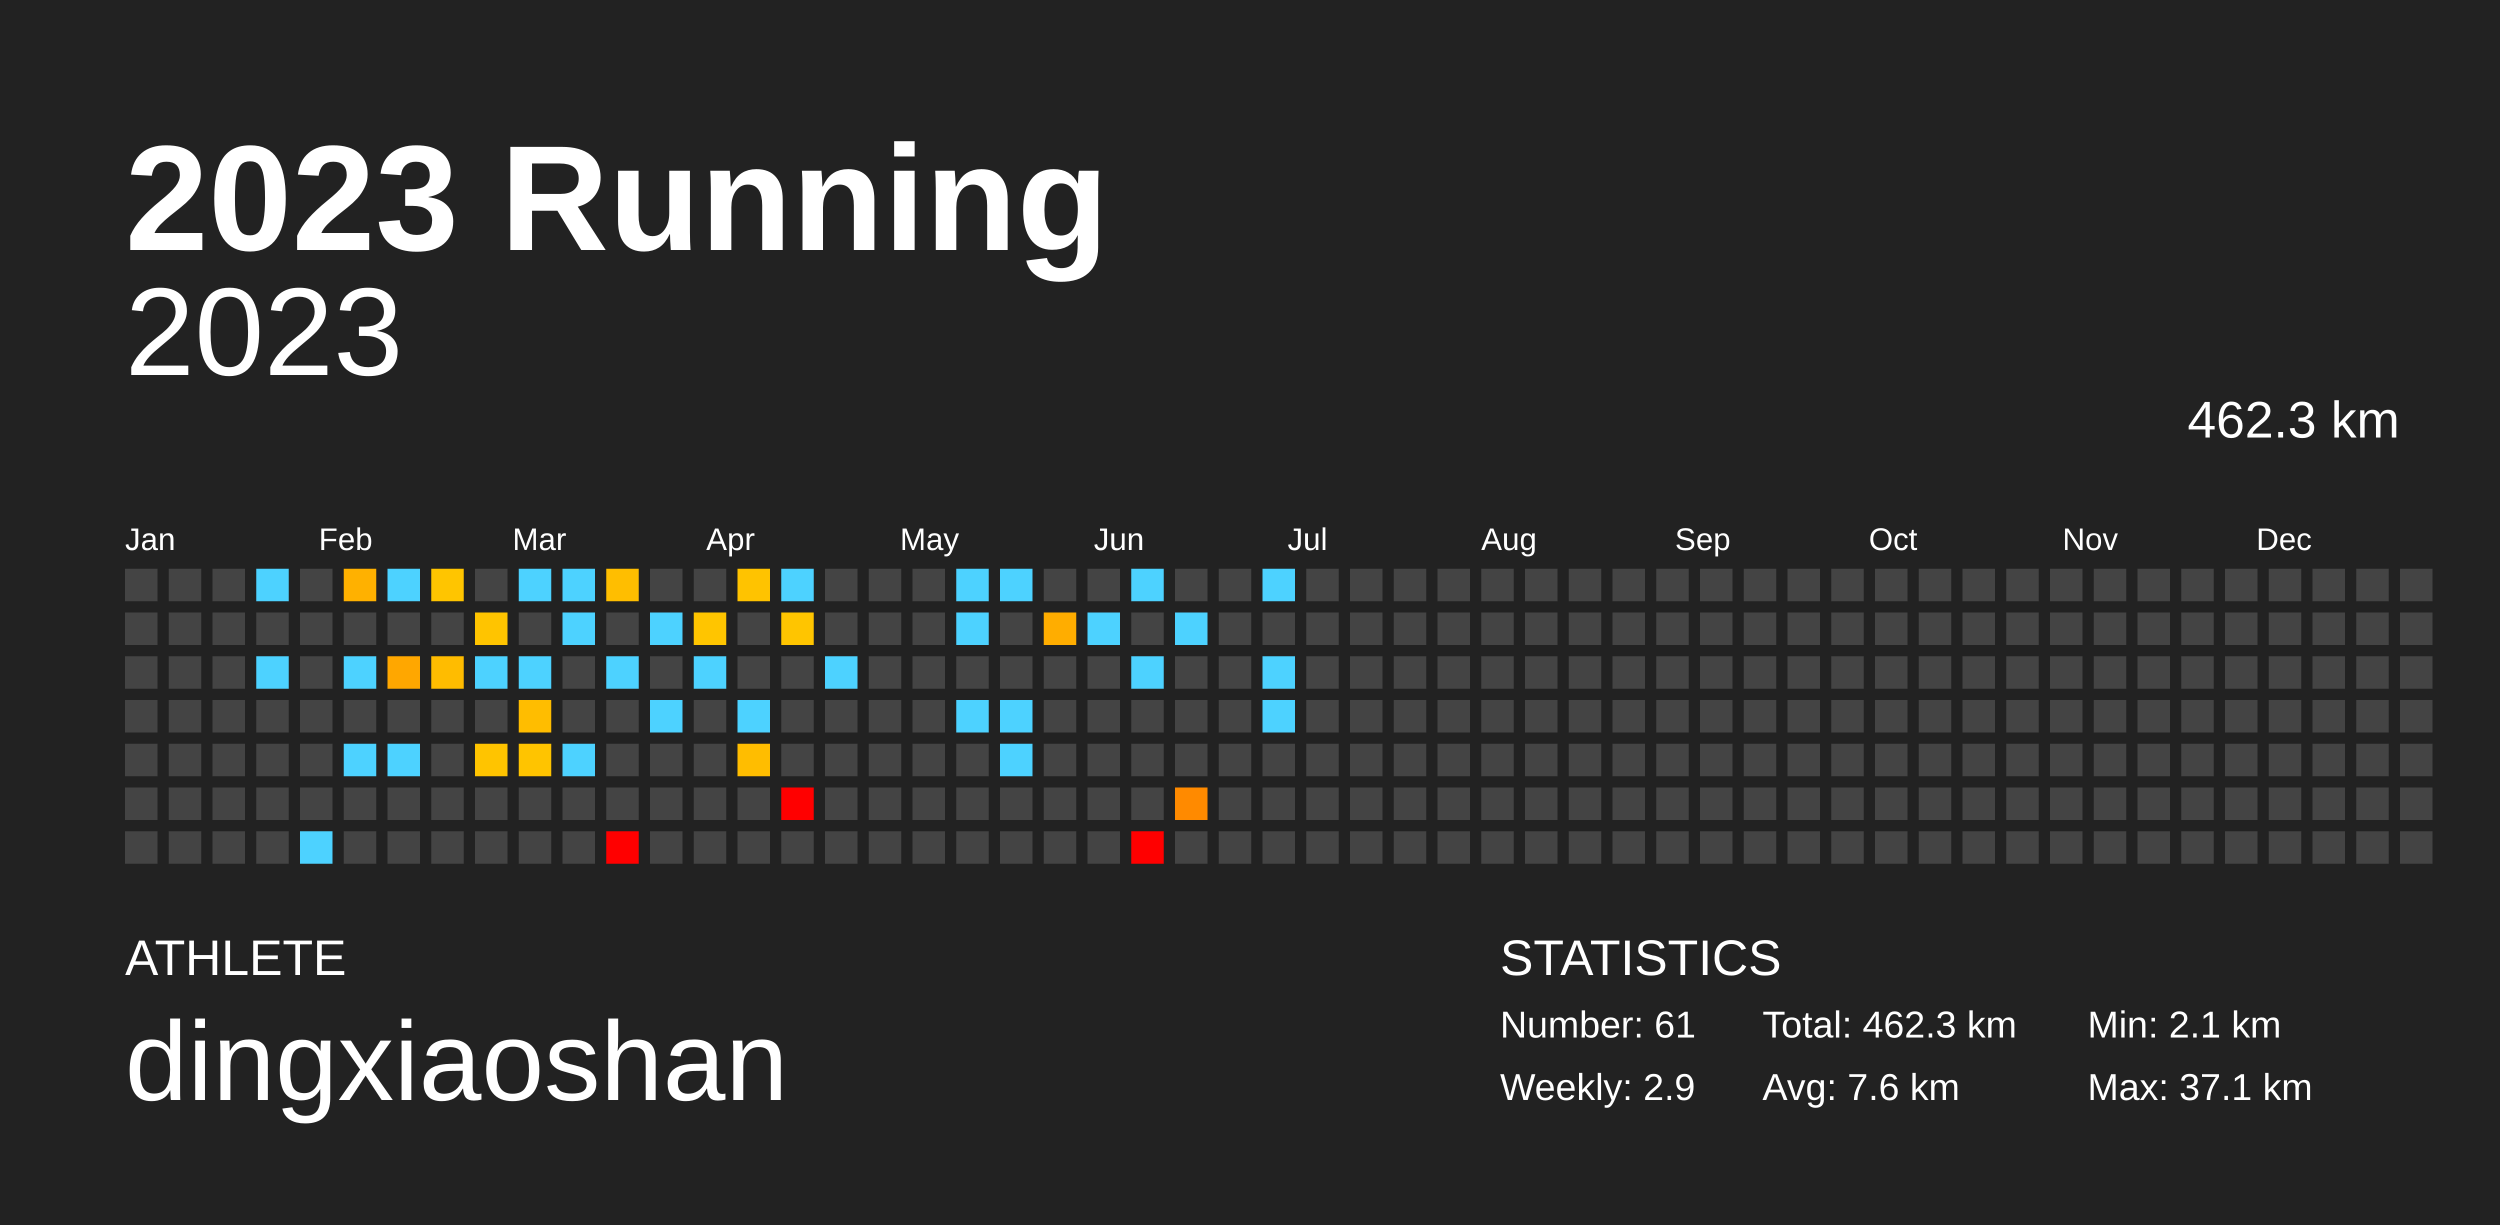
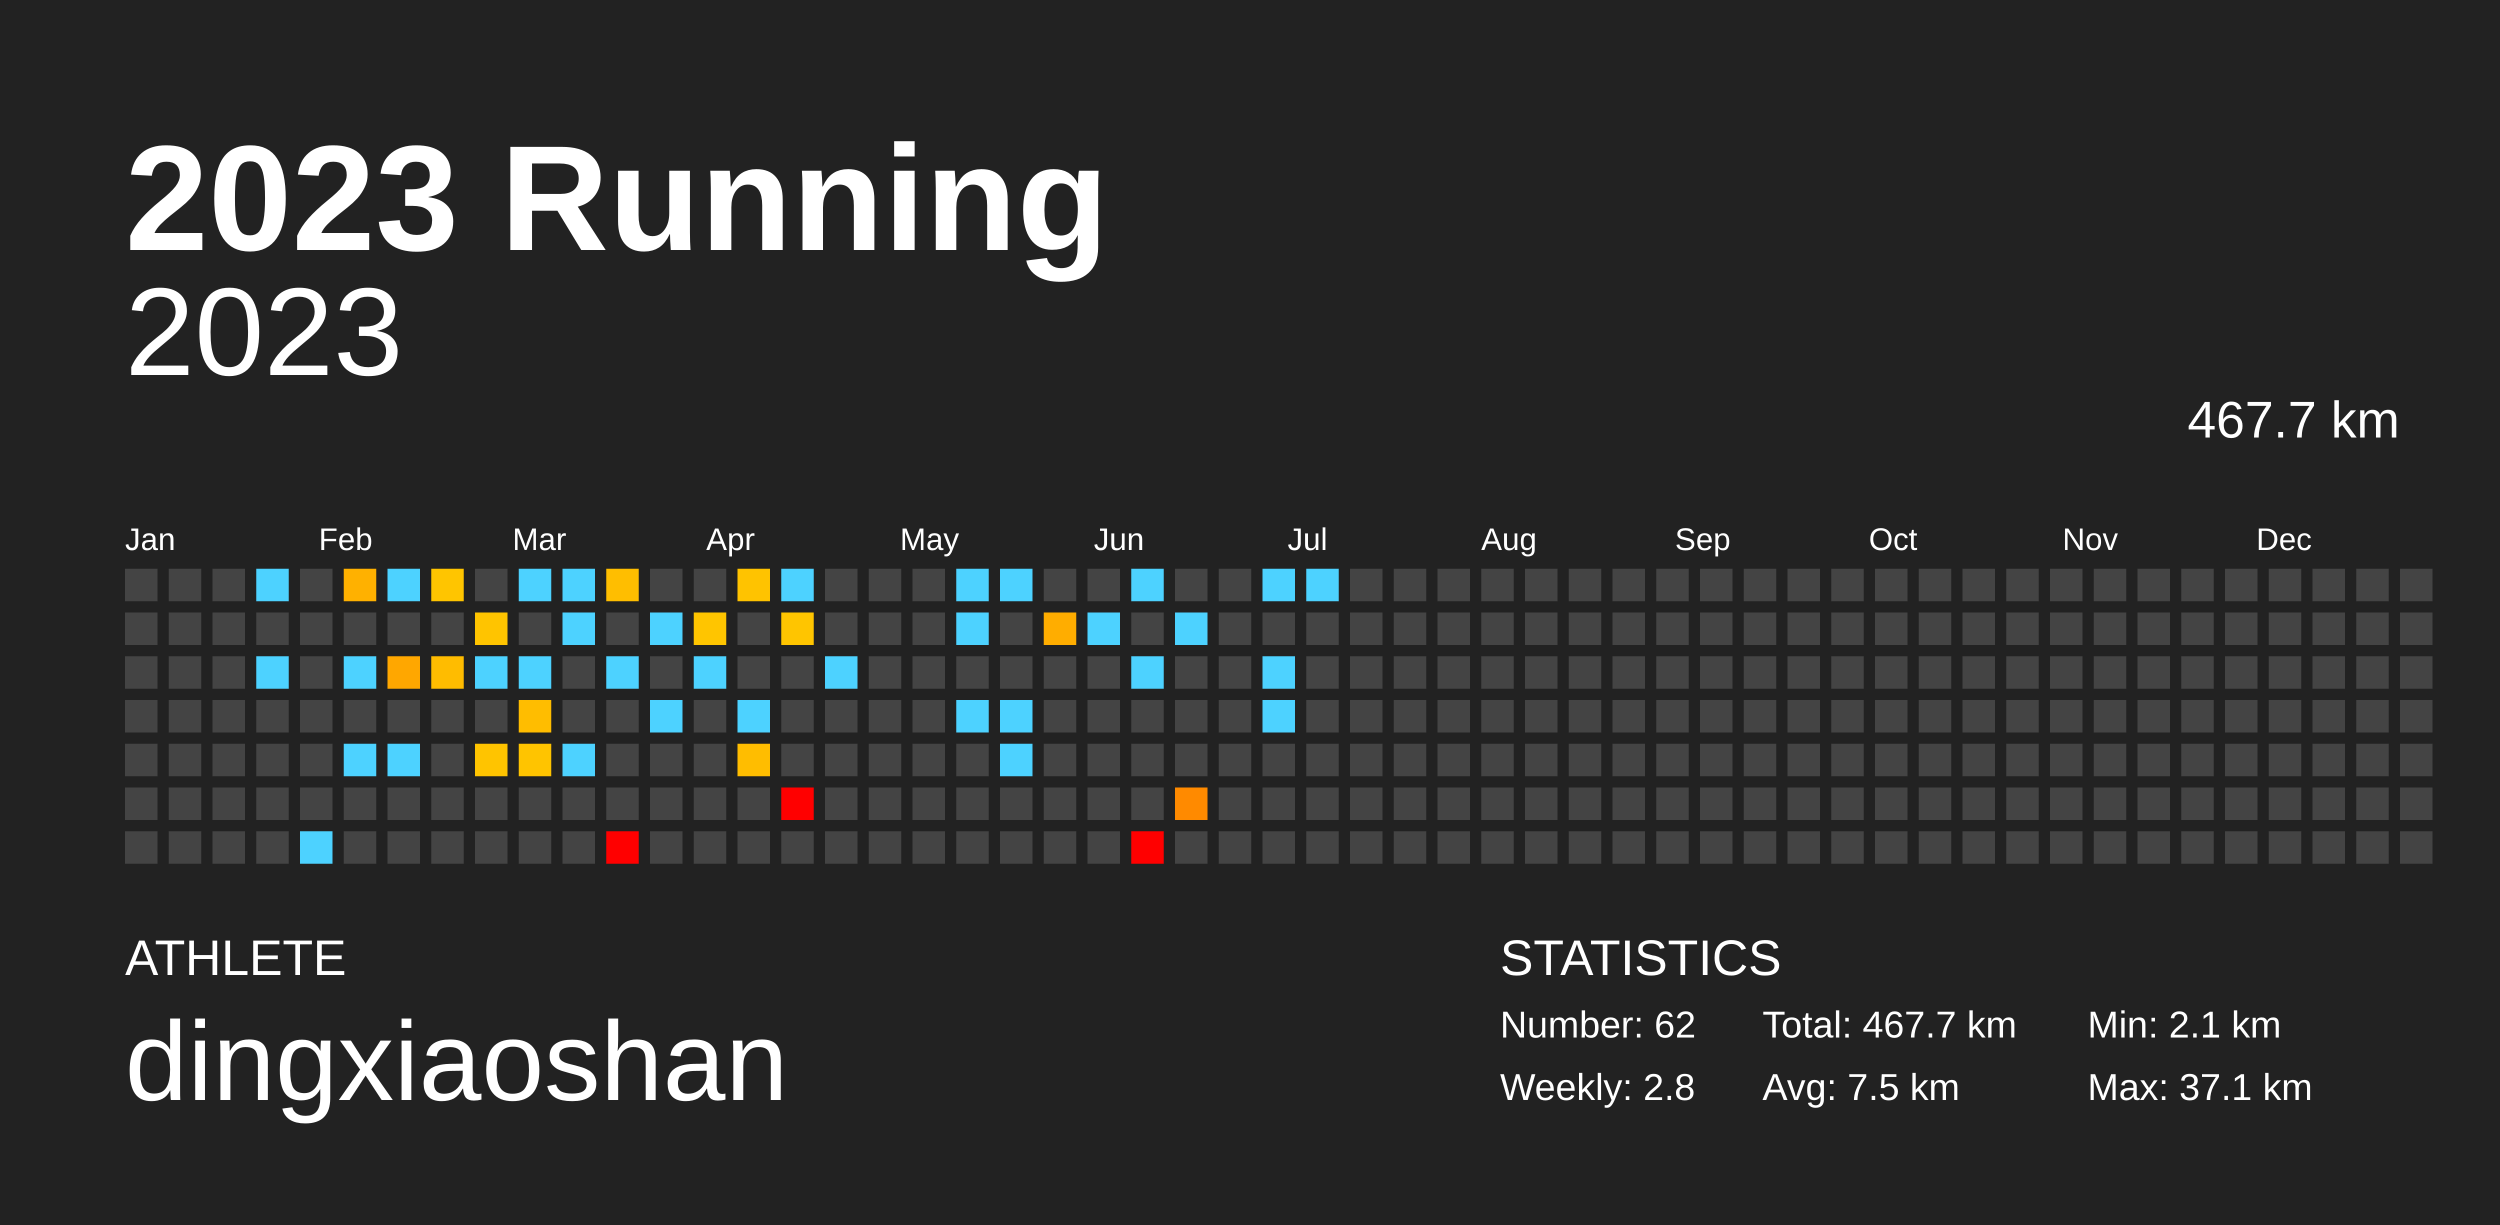
<svg xmlns="http://www.w3.org/2000/svg" baseProfile="full" height="98mm" version="1.1" viewBox="0,0,200,98" width="200mm">
  <defs />
  <rect fill="#222222" height="98" width="200" x="0" y="0" />
  <text fill="#FFFFFF" style="font-size:12px; font-family:Arial; font-weight:bold;" x="10" y="20">2023 Running</text>
  <text fill="#FFFFFF" style="font-size:4px; font-family:Arial" x="10" y="78">ATHLETE</text>
  <text fill="#FFFFFF" style="font-size:9px; font-family:Arial" x="10" y="88">dingxiaoshan</text>
  <text fill="#FFFFFF" style="font-size:4px; font-family:Arial" x="120" y="78">STATISTICS</text>
-   <text fill="#FFFFFF" style="font-size:3px; font-family:Arial" x="120" y="83">Number: 61</text>
-   <text fill="#FFFFFF" style="font-size:3px; font-family:Arial" x="120" y="88">Weekly: 2.9</text>
-   <text fill="#FFFFFF" style="font-size:3px; font-family:Arial" x="141" y="83">Total: 462.3 km</text>
-   <text fill="#FFFFFF" style="font-size:3px; font-family:Arial" x="141" y="88">Avg: 7.6 km</text>
+   <text fill="#FFFFFF" style="font-size:3px; font-family:Arial" x="120" y="83">Number: 62</text>
+   <text fill="#FFFFFF" style="font-size:3px; font-family:Arial" x="120" y="88">Weekly: 2.8</text>
+   <text fill="#FFFFFF" style="font-size:3px; font-family:Arial" x="141" y="83">Total: 467.7 km</text>
+   <text fill="#FFFFFF" style="font-size:3px; font-family:Arial" x="141" y="88">Avg: 7.5 km</text>
  <text fill="#FFFFFF" style="font-size:3px; font-family:Arial" x="167" y="83">Min: 2.1 km</text>
  <text fill="#FFFFFF" style="font-size:3px; font-family:Arial" x="167" y="88">Max: 37.1 km</text>
  <text alignment-baseline="hanging" fill="#FFFFFF" style="font-size:10.0px; font-family:Arial;" x="10" y="30">2023</text>
-   <text alignment-baseline="hanging" fill="#FFFFFF" style="font-size:4.125px; font-family:Arial;" x="175" y="35">462.3 km</text>
+   <text alignment-baseline="hanging" fill="#FFFFFF" style="font-size:4.125px; font-family:Arial;" x="175" y="35">467.7 km</text>
  <text fill="#FFFFFF" style="font-size:2.5px; font-family:Arial" x="10.0" y="44">Jan</text>
  <text fill="#FFFFFF" style="font-size:2.5px; font-family:Arial" x="25.5" y="44">Feb</text>
  <text fill="#FFFFFF" style="font-size:2.5px; font-family:Arial" x="41.0" y="44">Mar</text>
  <text fill="#FFFFFF" style="font-size:2.5px; font-family:Arial" x="56.5" y="44">Apr</text>
  <text fill="#FFFFFF" style="font-size:2.5px; font-family:Arial" x="72.0" y="44">May</text>
  <text fill="#FFFFFF" style="font-size:2.5px; font-family:Arial" x="87.5" y="44">Jun</text>
  <text fill="#FFFFFF" style="font-size:2.5px; font-family:Arial" x="103.0" y="44">Jul</text>
  <text fill="#FFFFFF" style="font-size:2.5px; font-family:Arial" x="118.5" y="44">Aug</text>
  <text fill="#FFFFFF" style="font-size:2.5px; font-family:Arial" x="134.0" y="44">Sep</text>
  <text fill="#FFFFFF" style="font-size:2.5px; font-family:Arial" x="149.5" y="44">Oct</text>
  <text fill="#FFFFFF" style="font-size:2.5px; font-family:Arial" x="165.0" y="44">Nov</text>
  <text fill="#FFFFFF" style="font-size:2.5px; font-family:Arial" x="180.5" y="44">Dec</text>
  <rect fill="#444444" height="2.6" width="2.6" x="10.0" y="45.5" />
  <rect fill="#444444" height="2.6" width="2.6" x="10.0" y="49.0" />
  <rect fill="#444444" height="2.6" width="2.6" x="10.0" y="52.5" />
  <rect fill="#444444" height="2.6" width="2.6" x="10.0" y="56.0" />
  <rect fill="#444444" height="2.6" width="2.6" x="10.0" y="59.5" />
  <rect fill="#444444" height="2.6" width="2.6" x="10.0" y="63.0" />
  <rect fill="#444444" height="2.6" width="2.6" x="10.0" y="66.5" />
  <rect fill="#444444" height="2.6" width="2.6" x="13.5" y="45.5" />
  <rect fill="#444444" height="2.6" width="2.6" x="13.5" y="49.0" />
  <rect fill="#444444" height="2.6" width="2.6" x="13.5" y="52.5" />
  <rect fill="#444444" height="2.6" width="2.6" x="13.5" y="56.0" />
  <rect fill="#444444" height="2.6" width="2.6" x="13.5" y="59.5" />
  <rect fill="#444444" height="2.6" width="2.6" x="13.5" y="63.0" />
  <rect fill="#444444" height="2.6" width="2.6" x="13.5" y="66.5" />
  <rect fill="#444444" height="2.6" width="2.6" x="17.0" y="45.5" />
  <rect fill="#444444" height="2.6" width="2.6" x="17.0" y="49.0" />
  <rect fill="#444444" height="2.6" width="2.6" x="17.0" y="52.5" />
  <rect fill="#444444" height="2.6" width="2.6" x="17.0" y="56.0" />
  <rect fill="#444444" height="2.6" width="2.6" x="17.0" y="59.5" />
  <rect fill="#444444" height="2.6" width="2.6" x="17.0" y="63.0" />
  <rect fill="#444444" height="2.6" width="2.6" x="17.0" y="66.5" />
  <rect fill="#4dd2ff" height="2.6" width="2.6" x="20.5" y="45.5" />
  <rect fill="#444444" height="2.6" width="2.6" x="20.5" y="49.0" />
  <rect fill="#4dd2ff" height="2.6" width="2.6" x="20.5" y="52.5" />
  <rect fill="#444444" height="2.6" width="2.6" x="20.5" y="56.0" />
  <rect fill="#444444" height="2.6" width="2.6" x="20.5" y="59.5" />
  <rect fill="#444444" height="2.6" width="2.6" x="20.5" y="63.0" />
  <rect fill="#444444" height="2.6" width="2.6" x="20.5" y="66.5" />
  <rect fill="#444444" height="2.6" width="2.6" x="24.0" y="45.5" />
  <rect fill="#444444" height="2.6" width="2.6" x="24.0" y="49.0" />
  <rect fill="#444444" height="2.6" width="2.6" x="24.0" y="52.5" />
  <rect fill="#444444" height="2.6" width="2.6" x="24.0" y="56.0" />
  <rect fill="#444444" height="2.6" width="2.6" x="24.0" y="59.5" />
  <rect fill="#444444" height="2.6" width="2.6" x="24.0" y="63.0" />
  <rect fill="#4dd2ff" height="2.6" width="2.6" x="24.0" y="66.5" />
  <rect fill="#ffb100" height="2.6" width="2.6" x="27.5" y="45.5" />
  <rect fill="#444444" height="2.6" width="2.6" x="27.5" y="49.0" />
  <rect fill="#4dd2ff" height="2.6" width="2.6" x="27.5" y="52.5" />
  <rect fill="#444444" height="2.6" width="2.6" x="27.5" y="56.0" />
  <rect fill="#4dd2ff" height="2.6" width="2.6" x="27.5" y="59.5" />
  <rect fill="#444444" height="2.6" width="2.6" x="27.5" y="63.0" />
  <rect fill="#444444" height="2.6" width="2.6" x="27.5" y="66.5" />
  <rect fill="#4dd2ff" height="2.6" width="2.6" x="31.0" y="45.5" />
  <rect fill="#444444" height="2.6" width="2.6" x="31.0" y="49.0" />
  <rect fill="#ffa700" height="2.6" width="2.6" x="31.0" y="52.5" />
  <rect fill="#444444" height="2.6" width="2.6" x="31.0" y="56.0" />
  <rect fill="#4dd2ff" height="2.6" width="2.6" x="31.0" y="59.5" />
  <rect fill="#444444" height="2.6" width="2.6" x="31.0" y="63.0" />
  <rect fill="#444444" height="2.6" width="2.6" x="31.0" y="66.5" />
  <rect fill="#ffc500" height="2.6" width="2.6" x="34.5" y="45.5" />
  <rect fill="#444444" height="2.6" width="2.6" x="34.5" y="49.0" />
  <rect fill="#ffbc00" height="2.6" width="2.6" x="34.5" y="52.5" />
  <rect fill="#444444" height="2.6" width="2.6" x="34.5" y="56.0" />
  <rect fill="#444444" height="2.6" width="2.6" x="34.5" y="59.5" />
  <rect fill="#444444" height="2.6" width="2.6" x="34.5" y="63.0" />
  <rect fill="#444444" height="2.6" width="2.6" x="34.5" y="66.5" />
  <rect fill="#444444" height="2.6" width="2.6" x="38.0" y="45.5" />
  <rect fill="#ffc400" height="2.6" width="2.6" x="38.0" y="49.0" />
  <rect fill="#4dd2ff" height="2.6" width="2.6" x="38.0" y="52.5" />
  <rect fill="#444444" height="2.6" width="2.6" x="38.0" y="56.0" />
  <rect fill="#ffc400" height="2.6" width="2.6" x="38.0" y="59.5" />
  <rect fill="#444444" height="2.6" width="2.6" x="38.0" y="63.0" />
  <rect fill="#444444" height="2.6" width="2.6" x="38.0" y="66.5" />
  <rect fill="#4dd2ff" height="2.6" width="2.6" x="41.5" y="45.5" />
  <rect fill="#444444" height="2.6" width="2.6" x="41.5" y="49.0" />
  <rect fill="#4dd2ff" height="2.6" width="2.6" x="41.5" y="52.5" />
  <rect fill="#ffbd00" height="2.6" width="2.6" x="41.5" y="56.0" />
  <rect fill="#ffc400" height="2.6" width="2.6" x="41.5" y="59.5" />
  <rect fill="#444444" height="2.6" width="2.6" x="41.5" y="63.0" />
  <rect fill="#444444" height="2.6" width="2.6" x="41.5" y="66.5" />
  <rect fill="#4dd2ff" height="2.6" width="2.6" x="45.0" y="45.5" />
  <rect fill="#4dd2ff" height="2.6" width="2.6" x="45.0" y="49.0" />
  <rect fill="#444444" height="2.6" width="2.6" x="45.0" y="52.5" />
  <rect fill="#444444" height="2.6" width="2.6" x="45.0" y="56.0" />
  <rect fill="#4dd2ff" height="2.6" width="2.6" x="45.0" y="59.5" />
  <rect fill="#444444" height="2.6" width="2.6" x="45.0" y="63.0" />
  <rect fill="#444444" height="2.6" width="2.6" x="45.0" y="66.5" />
  <rect fill="#ffbe00" height="2.6" width="2.6" x="48.5" y="45.5" />
  <rect fill="#444444" height="2.6" width="2.6" x="48.5" y="49.0" />
  <rect fill="#4dd2ff" height="2.6" width="2.6" x="48.5" y="52.5" />
  <rect fill="#444444" height="2.6" width="2.6" x="48.5" y="56.0" />
  <rect fill="#444444" height="2.6" width="2.6" x="48.5" y="59.5" />
  <rect fill="#444444" height="2.6" width="2.6" x="48.5" y="63.0" />
  <rect fill="red" height="2.6" width="2.6" x="48.5" y="66.5" />
  <rect fill="#444444" height="2.6" width="2.6" x="52.0" y="45.5" />
  <rect fill="#4dd2ff" height="2.6" width="2.6" x="52.0" y="49.0" />
  <rect fill="#444444" height="2.6" width="2.6" x="52.0" y="52.5" />
  <rect fill="#4dd2ff" height="2.6" width="2.6" x="52.0" y="56.0" />
  <rect fill="#444444" height="2.6" width="2.6" x="52.0" y="59.5" />
  <rect fill="#444444" height="2.6" width="2.6" x="52.0" y="63.0" />
  <rect fill="#444444" height="2.6" width="2.6" x="52.0" y="66.5" />
  <rect fill="#444444" height="2.6" width="2.6" x="55.5" y="45.5" />
  <rect fill="#ffc500" height="2.6" width="2.6" x="55.5" y="49.0" />
  <rect fill="#4dd2ff" height="2.6" width="2.6" x="55.5" y="52.5" />
  <rect fill="#444444" height="2.6" width="2.6" x="55.5" y="56.0" />
  <rect fill="#444444" height="2.6" width="2.6" x="55.5" y="59.5" />
  <rect fill="#444444" height="2.6" width="2.6" x="55.5" y="63.0" />
  <rect fill="#444444" height="2.6" width="2.6" x="55.5" y="66.5" />
  <rect fill="#ffc300" height="2.6" width="2.6" x="59.0" y="45.5" />
  <rect fill="#444444" height="2.6" width="2.6" x="59.0" y="49.0" />
  <rect fill="#444444" height="2.6" width="2.6" x="59.0" y="52.5" />
  <rect fill="#4dd2ff" height="2.6" width="2.6" x="59.0" y="56.0" />
  <rect fill="#ffbd00" height="2.6" width="2.6" x="59.0" y="59.5" />
  <rect fill="#444444" height="2.6" width="2.6" x="59.0" y="63.0" />
  <rect fill="#444444" height="2.6" width="2.6" x="59.0" y="66.5" />
  <rect fill="#4dd2ff" height="2.6" width="2.6" x="62.5" y="45.5" />
  <rect fill="#ffc500" height="2.6" width="2.6" x="62.5" y="49.0" />
  <rect fill="#444444" height="2.6" width="2.6" x="62.5" y="52.5" />
  <rect fill="#444444" height="2.6" width="2.6" x="62.5" y="56.0" />
  <rect fill="#444444" height="2.6" width="2.6" x="62.5" y="59.5" />
  <rect fill="red" height="2.6" width="2.6" x="62.5" y="63.0" />
  <rect fill="#444444" height="2.6" width="2.6" x="62.5" y="66.5" />
  <rect fill="#444444" height="2.6" width="2.6" x="66.0" y="45.5" />
  <rect fill="#444444" height="2.6" width="2.6" x="66.0" y="49.0" />
  <rect fill="#4dd2ff" height="2.6" width="2.6" x="66.0" y="52.5" />
  <rect fill="#444444" height="2.6" width="2.6" x="66.0" y="56.0" />
  <rect fill="#444444" height="2.6" width="2.6" x="66.0" y="59.5" />
  <rect fill="#444444" height="2.6" width="2.6" x="66.0" y="63.0" />
  <rect fill="#444444" height="2.6" width="2.6" x="66.0" y="66.5" />
  <rect fill="#444444" height="2.6" width="2.6" x="69.5" y="45.5" />
  <rect fill="#444444" height="2.6" width="2.6" x="69.5" y="49.0" />
  <rect fill="#444444" height="2.6" width="2.6" x="69.5" y="52.5" />
  <rect fill="#444444" height="2.6" width="2.6" x="69.5" y="56.0" />
  <rect fill="#444444" height="2.6" width="2.6" x="69.5" y="59.5" />
  <rect fill="#444444" height="2.6" width="2.6" x="69.5" y="63.0" />
  <rect fill="#444444" height="2.6" width="2.6" x="69.5" y="66.5" />
  <rect fill="#444444" height="2.6" width="2.6" x="73.0" y="45.5" />
  <rect fill="#444444" height="2.6" width="2.6" x="73.0" y="49.0" />
  <rect fill="#444444" height="2.6" width="2.6" x="73.0" y="52.5" />
  <rect fill="#444444" height="2.6" width="2.6" x="73.0" y="56.0" />
  <rect fill="#444444" height="2.6" width="2.6" x="73.0" y="59.5" />
  <rect fill="#444444" height="2.6" width="2.6" x="73.0" y="63.0" />
  <rect fill="#444444" height="2.6" width="2.6" x="73.0" y="66.5" />
  <rect fill="#4dd2ff" height="2.6" width="2.6" x="76.5" y="45.5" />
  <rect fill="#4dd2ff" height="2.6" width="2.6" x="76.5" y="49.0" />
  <rect fill="#444444" height="2.6" width="2.6" x="76.5" y="52.5" />
  <rect fill="#4dd2ff" height="2.6" width="2.6" x="76.5" y="56.0" />
  <rect fill="#444444" height="2.6" width="2.6" x="76.5" y="59.5" />
  <rect fill="#444444" height="2.6" width="2.6" x="76.5" y="63.0" />
  <rect fill="#444444" height="2.6" width="2.6" x="76.5" y="66.5" />
  <rect fill="#4dd2ff" height="2.6" width="2.6" x="80.0" y="45.5" />
  <rect fill="#444444" height="2.6" width="2.6" x="80.0" y="49.0" />
  <rect fill="#444444" height="2.6" width="2.6" x="80.0" y="52.5" />
  <rect fill="#4dd2ff" height="2.6" width="2.6" x="80.0" y="56.0" />
  <rect fill="#4dd2ff" height="2.6" width="2.6" x="80.0" y="59.5" />
  <rect fill="#444444" height="2.6" width="2.6" x="80.0" y="63.0" />
  <rect fill="#444444" height="2.6" width="2.6" x="80.0" y="66.5" />
  <rect fill="#444444" height="2.6" width="2.6" x="83.5" y="45.5" />
  <rect fill="#ffad00" height="2.6" width="2.6" x="83.5" y="49.0" />
  <rect fill="#444444" height="2.6" width="2.6" x="83.5" y="52.5" />
  <rect fill="#444444" height="2.6" width="2.6" x="83.5" y="56.0" />
  <rect fill="#444444" height="2.6" width="2.6" x="83.5" y="59.5" />
  <rect fill="#444444" height="2.6" width="2.6" x="83.5" y="63.0" />
  <rect fill="#444444" height="2.6" width="2.6" x="83.5" y="66.5" />
  <rect fill="#444444" height="2.6" width="2.6" x="87.0" y="45.5" />
  <rect fill="#4dd2ff" height="2.6" width="2.6" x="87.0" y="49.0" />
  <rect fill="#444444" height="2.6" width="2.6" x="87.0" y="52.5" />
  <rect fill="#444444" height="2.6" width="2.6" x="87.0" y="56.0" />
  <rect fill="#444444" height="2.6" width="2.6" x="87.0" y="59.5" />
  <rect fill="#444444" height="2.6" width="2.6" x="87.0" y="63.0" />
  <rect fill="#444444" height="2.6" width="2.6" x="87.0" y="66.5" />
  <rect fill="#4dd2ff" height="2.6" width="2.6" x="90.5" y="45.5" />
  <rect fill="#444444" height="2.6" width="2.6" x="90.5" y="49.0" />
  <rect fill="#4dd2ff" height="2.6" width="2.6" x="90.5" y="52.5" />
  <rect fill="#444444" height="2.6" width="2.6" x="90.5" y="56.0" />
  <rect fill="#444444" height="2.6" width="2.6" x="90.5" y="59.5" />
  <rect fill="#444444" height="2.6" width="2.6" x="90.5" y="63.0" />
  <rect fill="red" height="2.6" width="2.6" x="90.5" y="66.5" />
  <rect fill="#444444" height="2.6" width="2.6" x="94.0" y="45.5" />
  <rect fill="#4dd2ff" height="2.6" width="2.6" x="94.0" y="49.0" />
  <rect fill="#444444" height="2.6" width="2.6" x="94.0" y="52.5" />
  <rect fill="#444444" height="2.6" width="2.6" x="94.0" y="56.0" />
  <rect fill="#444444" height="2.6" width="2.6" x="94.0" y="59.5" />
  <rect fill="#ff8a00" height="2.6" width="2.6" x="94.0" y="63.0" />
  <rect fill="#444444" height="2.6" width="2.6" x="94.0" y="66.5" />
  <rect fill="#444444" height="2.6" width="2.6" x="97.5" y="45.5" />
  <rect fill="#444444" height="2.6" width="2.6" x="97.5" y="49.0" />
  <rect fill="#444444" height="2.6" width="2.6" x="97.5" y="52.5" />
  <rect fill="#444444" height="2.6" width="2.6" x="97.5" y="56.0" />
  <rect fill="#444444" height="2.6" width="2.6" x="97.5" y="59.5" />
  <rect fill="#444444" height="2.6" width="2.6" x="97.5" y="63.0" />
  <rect fill="#444444" height="2.6" width="2.6" x="97.5" y="66.5" />
  <rect fill="#4dd2ff" height="2.6" width="2.6" x="101.0" y="45.5" />
  <rect fill="#444444" height="2.6" width="2.6" x="101.0" y="49.0" />
  <rect fill="#4dd2ff" height="2.6" width="2.6" x="101.0" y="52.5" />
  <rect fill="#4dd2ff" height="2.6" width="2.6" x="101.0" y="56.0" />
  <rect fill="#444444" height="2.6" width="2.6" x="101.0" y="59.5" />
  <rect fill="#444444" height="2.6" width="2.6" x="101.0" y="63.0" />
  <rect fill="#444444" height="2.6" width="2.6" x="101.0" y="66.5" />
-   <rect fill="#444444" height="2.6" width="2.6" x="104.5" y="45.5" />
+   <rect fill="#4dd2ff" height="2.6" width="2.6" x="104.5" y="45.5" />
  <rect fill="#444444" height="2.6" width="2.6" x="104.5" y="49.0" />
  <rect fill="#444444" height="2.6" width="2.6" x="104.5" y="52.5" />
  <rect fill="#444444" height="2.6" width="2.6" x="104.5" y="56.0" />
  <rect fill="#444444" height="2.6" width="2.6" x="104.5" y="59.5" />
  <rect fill="#444444" height="2.6" width="2.6" x="104.5" y="63.0" />
  <rect fill="#444444" height="2.6" width="2.6" x="104.5" y="66.5" />
  <rect fill="#444444" height="2.6" width="2.6" x="108.0" y="45.5" />
  <rect fill="#444444" height="2.6" width="2.6" x="108.0" y="49.0" />
  <rect fill="#444444" height="2.6" width="2.6" x="108.0" y="52.5" />
  <rect fill="#444444" height="2.6" width="2.6" x="108.0" y="56.0" />
  <rect fill="#444444" height="2.6" width="2.6" x="108.0" y="59.5" />
  <rect fill="#444444" height="2.6" width="2.6" x="108.0" y="63.0" />
  <rect fill="#444444" height="2.6" width="2.6" x="108.0" y="66.5" />
  <rect fill="#444444" height="2.6" width="2.6" x="111.5" y="45.5" />
  <rect fill="#444444" height="2.6" width="2.6" x="111.5" y="49.0" />
  <rect fill="#444444" height="2.6" width="2.6" x="111.5" y="52.5" />
  <rect fill="#444444" height="2.6" width="2.6" x="111.5" y="56.0" />
  <rect fill="#444444" height="2.6" width="2.6" x="111.5" y="59.5" />
  <rect fill="#444444" height="2.6" width="2.6" x="111.5" y="63.0" />
  <rect fill="#444444" height="2.6" width="2.6" x="111.5" y="66.5" />
  <rect fill="#444444" height="2.6" width="2.6" x="115.0" y="45.5" />
  <rect fill="#444444" height="2.6" width="2.6" x="115.0" y="49.0" />
  <rect fill="#444444" height="2.6" width="2.6" x="115.0" y="52.5" />
  <rect fill="#444444" height="2.6" width="2.6" x="115.0" y="56.0" />
  <rect fill="#444444" height="2.6" width="2.6" x="115.0" y="59.5" />
  <rect fill="#444444" height="2.6" width="2.6" x="115.0" y="63.0" />
  <rect fill="#444444" height="2.6" width="2.6" x="115.0" y="66.5" />
  <rect fill="#444444" height="2.6" width="2.6" x="118.5" y="45.5" />
  <rect fill="#444444" height="2.6" width="2.6" x="118.5" y="49.0" />
  <rect fill="#444444" height="2.6" width="2.6" x="118.5" y="52.5" />
  <rect fill="#444444" height="2.6" width="2.6" x="118.5" y="56.0" />
  <rect fill="#444444" height="2.6" width="2.6" x="118.5" y="59.5" />
  <rect fill="#444444" height="2.6" width="2.6" x="118.5" y="63.0" />
  <rect fill="#444444" height="2.6" width="2.6" x="118.5" y="66.5" />
  <rect fill="#444444" height="2.6" width="2.6" x="122.0" y="45.5" />
  <rect fill="#444444" height="2.6" width="2.6" x="122.0" y="49.0" />
  <rect fill="#444444" height="2.6" width="2.6" x="122.0" y="52.5" />
  <rect fill="#444444" height="2.6" width="2.6" x="122.0" y="56.0" />
  <rect fill="#444444" height="2.6" width="2.6" x="122.0" y="59.5" />
  <rect fill="#444444" height="2.6" width="2.6" x="122.0" y="63.0" />
  <rect fill="#444444" height="2.6" width="2.6" x="122.0" y="66.5" />
  <rect fill="#444444" height="2.6" width="2.6" x="125.5" y="45.5" />
  <rect fill="#444444" height="2.6" width="2.6" x="125.5" y="49.0" />
  <rect fill="#444444" height="2.6" width="2.6" x="125.5" y="52.5" />
  <rect fill="#444444" height="2.6" width="2.6" x="125.5" y="56.0" />
  <rect fill="#444444" height="2.6" width="2.6" x="125.5" y="59.5" />
  <rect fill="#444444" height="2.6" width="2.6" x="125.5" y="63.0" />
  <rect fill="#444444" height="2.6" width="2.6" x="125.5" y="66.5" />
  <rect fill="#444444" height="2.6" width="2.6" x="129.0" y="45.5" />
  <rect fill="#444444" height="2.6" width="2.6" x="129.0" y="49.0" />
  <rect fill="#444444" height="2.6" width="2.6" x="129.0" y="52.5" />
  <rect fill="#444444" height="2.6" width="2.6" x="129.0" y="56.0" />
  <rect fill="#444444" height="2.6" width="2.6" x="129.0" y="59.5" />
  <rect fill="#444444" height="2.6" width="2.6" x="129.0" y="63.0" />
  <rect fill="#444444" height="2.6" width="2.6" x="129.0" y="66.5" />
  <rect fill="#444444" height="2.6" width="2.6" x="132.5" y="45.5" />
  <rect fill="#444444" height="2.6" width="2.6" x="132.5" y="49.0" />
  <rect fill="#444444" height="2.6" width="2.6" x="132.5" y="52.5" />
  <rect fill="#444444" height="2.6" width="2.6" x="132.5" y="56.0" />
  <rect fill="#444444" height="2.6" width="2.6" x="132.5" y="59.5" />
  <rect fill="#444444" height="2.6" width="2.6" x="132.5" y="63.0" />
  <rect fill="#444444" height="2.6" width="2.6" x="132.5" y="66.5" />
  <rect fill="#444444" height="2.6" width="2.6" x="136.0" y="45.5" />
  <rect fill="#444444" height="2.6" width="2.6" x="136.0" y="49.0" />
  <rect fill="#444444" height="2.6" width="2.6" x="136.0" y="52.5" />
  <rect fill="#444444" height="2.6" width="2.6" x="136.0" y="56.0" />
  <rect fill="#444444" height="2.6" width="2.6" x="136.0" y="59.5" />
  <rect fill="#444444" height="2.6" width="2.6" x="136.0" y="63.0" />
  <rect fill="#444444" height="2.6" width="2.6" x="136.0" y="66.5" />
  <rect fill="#444444" height="2.6" width="2.6" x="139.5" y="45.5" />
  <rect fill="#444444" height="2.6" width="2.6" x="139.5" y="49.0" />
  <rect fill="#444444" height="2.6" width="2.6" x="139.5" y="52.5" />
  <rect fill="#444444" height="2.6" width="2.6" x="139.5" y="56.0" />
  <rect fill="#444444" height="2.6" width="2.6" x="139.5" y="59.5" />
  <rect fill="#444444" height="2.6" width="2.6" x="139.5" y="63.0" />
  <rect fill="#444444" height="2.6" width="2.6" x="139.5" y="66.5" />
  <rect fill="#444444" height="2.6" width="2.6" x="143.0" y="45.5" />
  <rect fill="#444444" height="2.6" width="2.6" x="143.0" y="49.0" />
  <rect fill="#444444" height="2.6" width="2.6" x="143.0" y="52.5" />
  <rect fill="#444444" height="2.6" width="2.6" x="143.0" y="56.0" />
  <rect fill="#444444" height="2.6" width="2.6" x="143.0" y="59.5" />
  <rect fill="#444444" height="2.6" width="2.6" x="143.0" y="63.0" />
  <rect fill="#444444" height="2.6" width="2.6" x="143.0" y="66.5" />
  <rect fill="#444444" height="2.6" width="2.6" x="146.5" y="45.5" />
  <rect fill="#444444" height="2.6" width="2.6" x="146.5" y="49.0" />
  <rect fill="#444444" height="2.6" width="2.6" x="146.5" y="52.5" />
  <rect fill="#444444" height="2.6" width="2.6" x="146.5" y="56.0" />
  <rect fill="#444444" height="2.6" width="2.6" x="146.5" y="59.5" />
  <rect fill="#444444" height="2.6" width="2.6" x="146.5" y="63.0" />
  <rect fill="#444444" height="2.6" width="2.6" x="146.5" y="66.5" />
  <rect fill="#444444" height="2.6" width="2.6" x="150.0" y="45.5" />
  <rect fill="#444444" height="2.6" width="2.6" x="150.0" y="49.0" />
  <rect fill="#444444" height="2.6" width="2.6" x="150.0" y="52.5" />
  <rect fill="#444444" height="2.6" width="2.6" x="150.0" y="56.0" />
  <rect fill="#444444" height="2.6" width="2.6" x="150.0" y="59.5" />
  <rect fill="#444444" height="2.6" width="2.6" x="150.0" y="63.0" />
  <rect fill="#444444" height="2.6" width="2.6" x="150.0" y="66.5" />
  <rect fill="#444444" height="2.6" width="2.6" x="153.5" y="45.5" />
  <rect fill="#444444" height="2.6" width="2.6" x="153.5" y="49.0" />
  <rect fill="#444444" height="2.6" width="2.6" x="153.5" y="52.5" />
  <rect fill="#444444" height="2.6" width="2.6" x="153.5" y="56.0" />
  <rect fill="#444444" height="2.6" width="2.6" x="153.5" y="59.5" />
  <rect fill="#444444" height="2.6" width="2.6" x="153.5" y="63.0" />
  <rect fill="#444444" height="2.6" width="2.6" x="153.5" y="66.5" />
  <rect fill="#444444" height="2.6" width="2.6" x="157.0" y="45.5" />
  <rect fill="#444444" height="2.6" width="2.6" x="157.0" y="49.0" />
  <rect fill="#444444" height="2.6" width="2.6" x="157.0" y="52.5" />
  <rect fill="#444444" height="2.6" width="2.6" x="157.0" y="56.0" />
  <rect fill="#444444" height="2.6" width="2.6" x="157.0" y="59.5" />
  <rect fill="#444444" height="2.6" width="2.6" x="157.0" y="63.0" />
  <rect fill="#444444" height="2.6" width="2.6" x="157.0" y="66.5" />
  <rect fill="#444444" height="2.6" width="2.6" x="160.5" y="45.5" />
  <rect fill="#444444" height="2.6" width="2.6" x="160.5" y="49.0" />
  <rect fill="#444444" height="2.6" width="2.6" x="160.5" y="52.5" />
  <rect fill="#444444" height="2.6" width="2.6" x="160.5" y="56.0" />
  <rect fill="#444444" height="2.6" width="2.6" x="160.5" y="59.5" />
  <rect fill="#444444" height="2.6" width="2.6" x="160.5" y="63.0" />
  <rect fill="#444444" height="2.6" width="2.6" x="160.5" y="66.5" />
  <rect fill="#444444" height="2.6" width="2.6" x="164.0" y="45.5" />
  <rect fill="#444444" height="2.6" width="2.6" x="164.0" y="49.0" />
  <rect fill="#444444" height="2.6" width="2.6" x="164.0" y="52.5" />
  <rect fill="#444444" height="2.6" width="2.6" x="164.0" y="56.0" />
  <rect fill="#444444" height="2.6" width="2.6" x="164.0" y="59.5" />
  <rect fill="#444444" height="2.6" width="2.6" x="164.0" y="63.0" />
  <rect fill="#444444" height="2.6" width="2.6" x="164.0" y="66.5" />
  <rect fill="#444444" height="2.6" width="2.6" x="167.5" y="45.5" />
  <rect fill="#444444" height="2.6" width="2.6" x="167.5" y="49.0" />
  <rect fill="#444444" height="2.6" width="2.6" x="167.5" y="52.5" />
  <rect fill="#444444" height="2.6" width="2.6" x="167.5" y="56.0" />
  <rect fill="#444444" height="2.6" width="2.6" x="167.5" y="59.5" />
  <rect fill="#444444" height="2.6" width="2.6" x="167.5" y="63.0" />
  <rect fill="#444444" height="2.6" width="2.6" x="167.5" y="66.5" />
  <rect fill="#444444" height="2.6" width="2.6" x="171.0" y="45.5" />
  <rect fill="#444444" height="2.6" width="2.6" x="171.0" y="49.0" />
  <rect fill="#444444" height="2.6" width="2.6" x="171.0" y="52.5" />
  <rect fill="#444444" height="2.6" width="2.6" x="171.0" y="56.0" />
  <rect fill="#444444" height="2.6" width="2.6" x="171.0" y="59.5" />
  <rect fill="#444444" height="2.6" width="2.6" x="171.0" y="63.0" />
  <rect fill="#444444" height="2.6" width="2.6" x="171.0" y="66.5" />
  <rect fill="#444444" height="2.6" width="2.6" x="174.5" y="45.5" />
  <rect fill="#444444" height="2.6" width="2.6" x="174.5" y="49.0" />
  <rect fill="#444444" height="2.6" width="2.6" x="174.5" y="52.5" />
  <rect fill="#444444" height="2.6" width="2.6" x="174.5" y="56.0" />
  <rect fill="#444444" height="2.6" width="2.6" x="174.5" y="59.5" />
  <rect fill="#444444" height="2.6" width="2.6" x="174.5" y="63.0" />
  <rect fill="#444444" height="2.6" width="2.6" x="174.5" y="66.5" />
  <rect fill="#444444" height="2.6" width="2.6" x="178.0" y="45.5" />
  <rect fill="#444444" height="2.6" width="2.6" x="178.0" y="49.0" />
  <rect fill="#444444" height="2.6" width="2.6" x="178.0" y="52.5" />
  <rect fill="#444444" height="2.6" width="2.6" x="178.0" y="56.0" />
  <rect fill="#444444" height="2.6" width="2.6" x="178.0" y="59.5" />
  <rect fill="#444444" height="2.6" width="2.6" x="178.0" y="63.0" />
  <rect fill="#444444" height="2.6" width="2.6" x="178.0" y="66.5" />
  <rect fill="#444444" height="2.6" width="2.6" x="181.5" y="45.5" />
  <rect fill="#444444" height="2.6" width="2.6" x="181.5" y="49.0" />
  <rect fill="#444444" height="2.6" width="2.6" x="181.5" y="52.5" />
  <rect fill="#444444" height="2.6" width="2.6" x="181.5" y="56.0" />
  <rect fill="#444444" height="2.6" width="2.6" x="181.5" y="59.5" />
  <rect fill="#444444" height="2.6" width="2.6" x="181.5" y="63.0" />
  <rect fill="#444444" height="2.6" width="2.6" x="181.5" y="66.5" />
  <rect fill="#444444" height="2.6" width="2.6" x="185.0" y="45.5" />
  <rect fill="#444444" height="2.6" width="2.6" x="185.0" y="49.0" />
  <rect fill="#444444" height="2.6" width="2.6" x="185.0" y="52.5" />
  <rect fill="#444444" height="2.6" width="2.6" x="185.0" y="56.0" />
  <rect fill="#444444" height="2.6" width="2.6" x="185.0" y="59.5" />
  <rect fill="#444444" height="2.6" width="2.6" x="185.0" y="63.0" />
  <rect fill="#444444" height="2.6" width="2.6" x="185.0" y="66.5" />
  <rect fill="#444444" height="2.6" width="2.6" x="188.5" y="45.5" />
  <rect fill="#444444" height="2.6" width="2.6" x="188.5" y="49.0" />
  <rect fill="#444444" height="2.6" width="2.6" x="188.5" y="52.5" />
  <rect fill="#444444" height="2.6" width="2.6" x="188.5" y="56.0" />
  <rect fill="#444444" height="2.6" width="2.6" x="188.5" y="59.5" />
  <rect fill="#444444" height="2.6" width="2.6" x="188.5" y="63.0" />
  <rect fill="#444444" height="2.6" width="2.6" x="188.5" y="66.5" />
  <rect fill="#444444" height="2.6" width="2.6" x="192.0" y="45.5" />
  <rect fill="#444444" height="2.6" width="2.6" x="192.0" y="49.0" />
  <rect fill="#444444" height="2.6" width="2.6" x="192.0" y="52.5" />
  <rect fill="#444444" height="2.6" width="2.6" x="192.0" y="56.0" />
  <rect fill="#444444" height="2.6" width="2.6" x="192.0" y="59.5" />
  <rect fill="#444444" height="2.6" width="2.6" x="192.0" y="63.0" />
  <rect fill="#444444" height="2.6" width="2.6" x="192.0" y="66.5" />
</svg>
